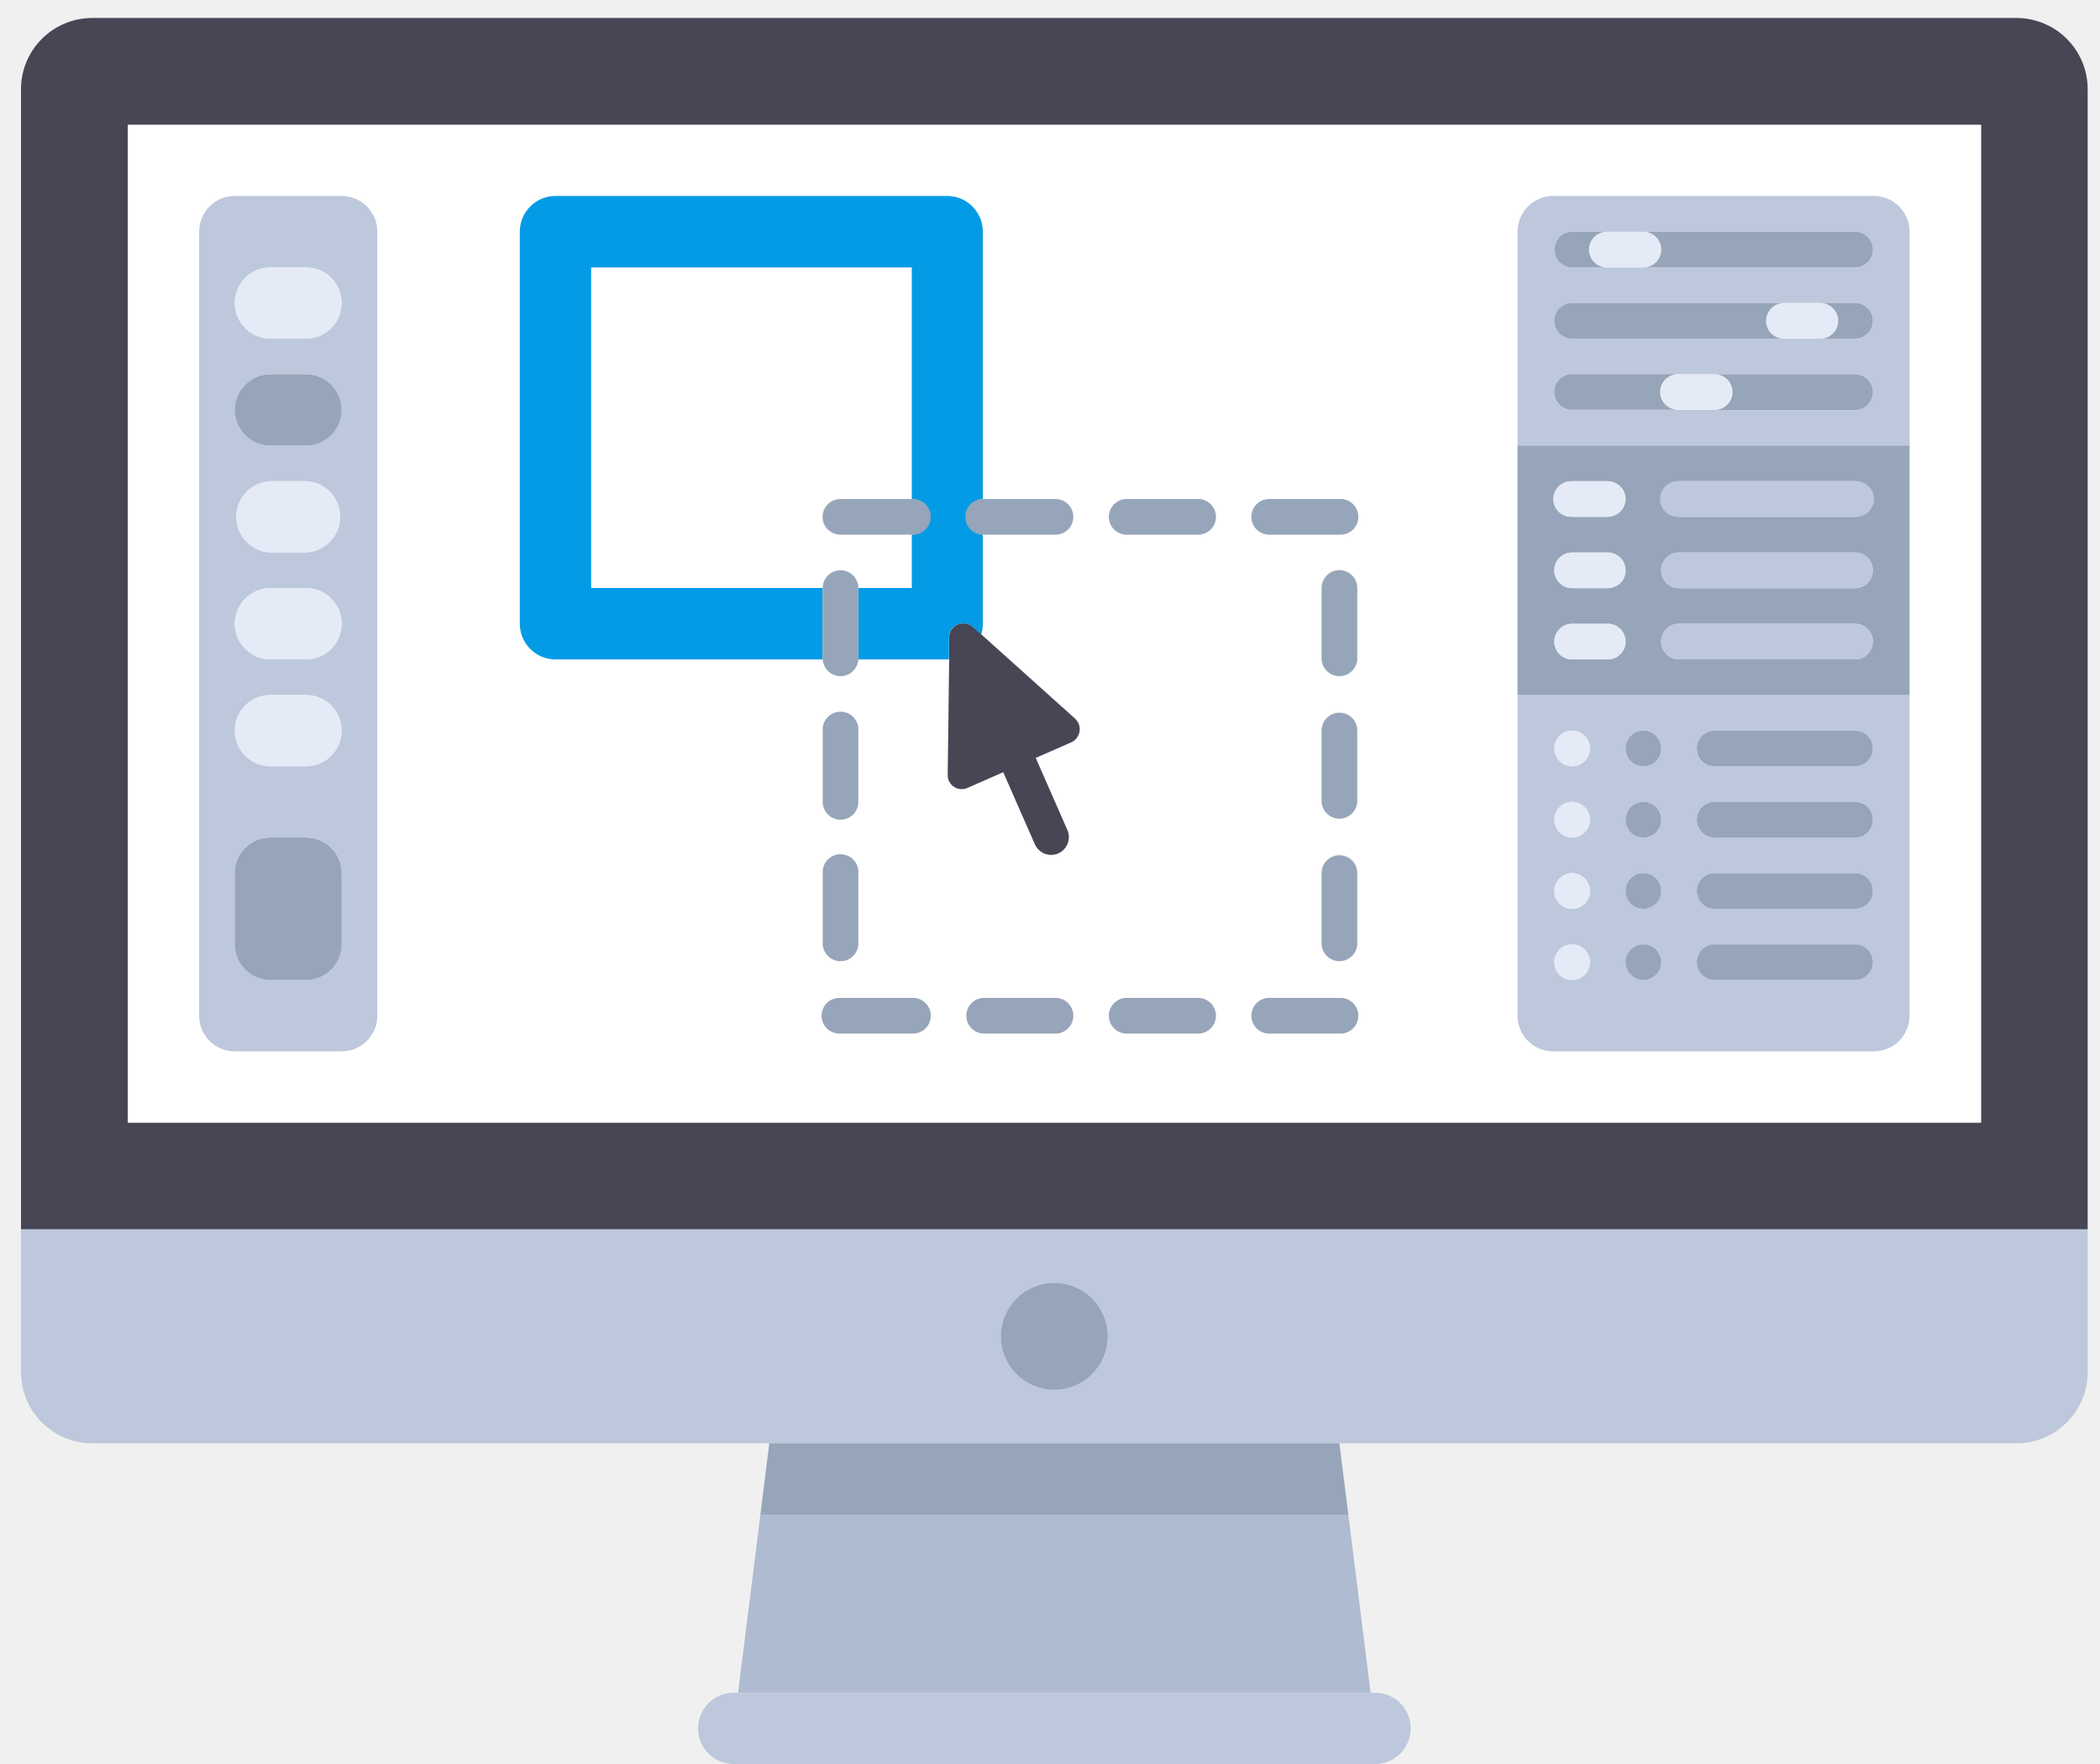
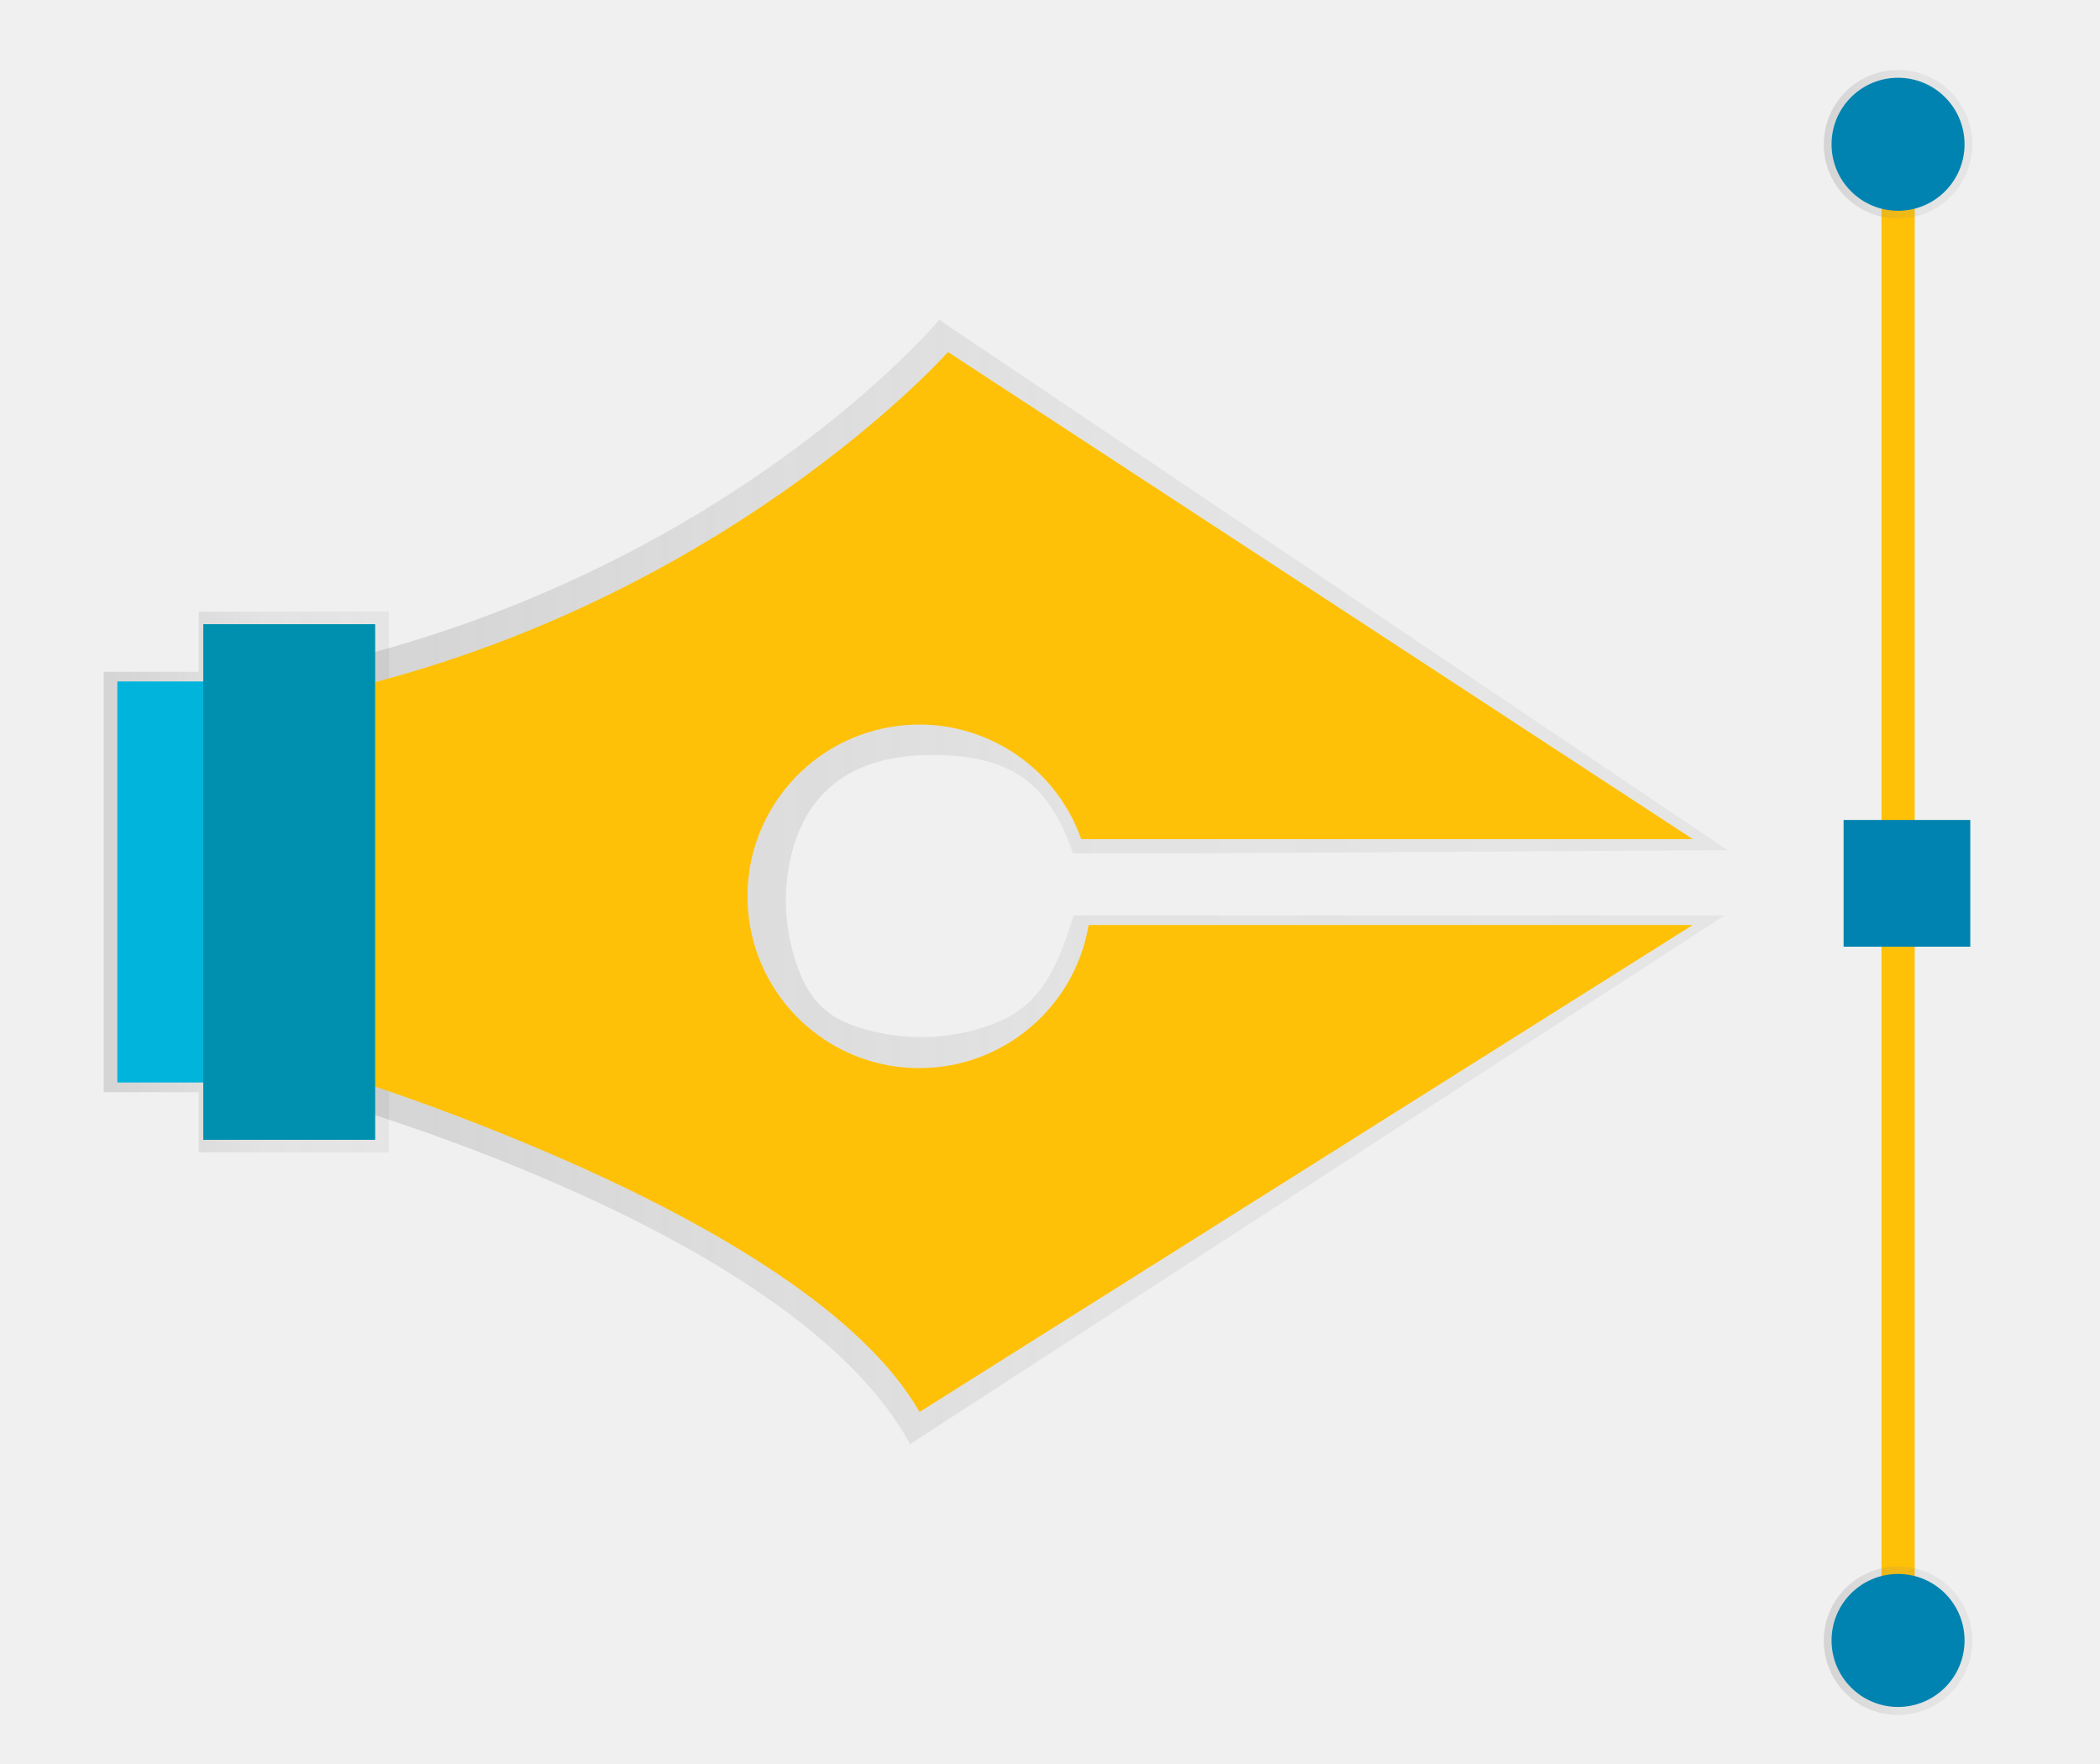
- <svg xmlns="http://www.w3.org/2000/svg" id="design_icon" viewBox="0 0 300 252">
+ <svg xmlns="http://www.w3.org/2000/svg" xmlns:xlink="http://www.w3.org/1999/xlink" id="design_icon" viewBox="0 0 300 252">
  <defs>
-     <style>.cls-1{fill:#464655;}.cls-2{fill:#fff;}.cls-3{fill:#bec8dc;}.cls-4{fill:#afbbd0;}.cls-5{fill:#96a5b9;}.cls-6{fill:#e4eaf6;}.cls-7{fill:#039be5;}</style>
+     <style>.cls-1{fill:url(#linear-gradient);}.cls-2{fill:url(#linear-gradient-2);}.cls-3{fill:#ffc107;}.cls-4{fill:#00b4db;}.cls-5{fill:#0083b0;}.cls-6{fill:url(#linear-gradient-3);}.cls-7{fill:url(#linear-gradient-4);}.cls-8{opacity:0.2;isolation:isolate;}</style>
+     <linearGradient id="linear-gradient" x1="-601.19" y1="1451.69" x2="-601.19" y2="1492.42" gradientTransform="matrix(0, 1, 1, 0, -1436.88, 727.19)" gradientUnits="userSpaceOnUse">
+       <stop offset="0" stop-color="gray" stop-opacity="0.25" />
+       <stop offset="0.54" stop-color="gray" stop-opacity="0.12" />
+       <stop offset="1" stop-color="gray" stop-opacity="0.1" />
+     </linearGradient>
+     <linearGradient id="linear-gradient-2" x1="-455.13" y1="1353.16" x2="-455.13" y2="1554.56" gradientTransform="matrix(0, 1, 1, 0, -1307.75, 581.13)" xlink:href="#linear-gradient" />
+     <linearGradient id="linear-gradient-3" x1="-706.57" y1="1697.42" x2="-706.57" y2="1718.65" xlink:href="#linear-gradient" />
+     <linearGradient id="linear-gradient-4" x1="-492.8" y1="1697.42" x2="-492.8" y2="1718.65" xlink:href="#linear-gradient" />
  </defs>
-   <path class="cls-1" d="M288.06,2.57H13.18A10.18,10.18,0,0,0,3,12.75V175.64H298.24V12.75A10.18,10.18,0,0,0,288.06,2.57ZM283,160.37H18.27V17.84H283Z" />
-   <path class="cls-2" d="M120.08,81.47A2.54,2.54,0,0,1,122.62,84h7.64V76.38H120.08a2.55,2.55,0,1,1,0-5.09h10.18V38.2H84.45V84h33.08A2.55,2.55,0,0,1,120.08,81.47Z" />
-   <path class="cls-2" d="M18.27,160.37H283V17.84H18.27Zm112-12.72H120.08a2.55,2.55,0,1,1,0-5.09h10.18a2.55,2.55,0,1,1,0,5.09Zm-10.18-25.46a2.54,2.54,0,0,1,2.54,2.55v10.18a2.55,2.55,0,0,1-5.09,0V124.74A2.55,2.55,0,0,1,120.08,122.19Zm-2.55-7.63V104.38a2.55,2.55,0,1,1,5.09,0v10.18a2.55,2.55,0,0,1-5.09,0Zm33.09,33.09H140.44a2.55,2.55,0,0,1,0-5.09h10.18a2.55,2.55,0,1,1,0,5.09Zm43.27-12.73a2.55,2.55,0,0,1-5.09,0V124.74a2.55,2.55,0,1,1,5.09,0Zm0-20.36a2.55,2.55,0,0,1-5.09,0V104.38a2.55,2.55,0,1,1,5.09,0Zm0-20.36a2.55,2.55,0,0,1-5.09,0V84a2.55,2.55,0,1,1,5.09,0Zm22.91,5.09V33.11A5.09,5.09,0,0,1,221.89,28H267.7a5.09,5.09,0,0,1,5.09,5.09v112a5.09,5.09,0,0,1-5.09,5.09H221.89a5.09,5.09,0,0,1-5.09-5.09Zm-35.64-28h10.18a2.55,2.55,0,1,1,0,5.09H181.16a2.55,2.55,0,0,1,0-5.09Zm0,71.27h10.18a2.55,2.55,0,1,1,0,5.09H181.16a2.55,2.55,0,0,1,0-5.09ZM160.8,71.29H171a2.55,2.55,0,1,1,0,5.09H160.8a2.55,2.55,0,0,1,0-5.09Zm0,71.27H171a2.55,2.55,0,1,1,0,5.09H160.8a2.55,2.55,0,0,1,0-5.09ZM74.27,33.11A5.09,5.09,0,0,1,79.36,28h56a5.09,5.09,0,0,1,5.09,5.09V71.29h10.18a2.55,2.55,0,1,1,0,5.09H140.44V89.11a5.17,5.17,0,0,1-.25,1.58l13.36,12a2.05,2.05,0,0,1-.55,3.4l-5.06,2.22,4.52,10.3a2.54,2.54,0,0,1-4.66,2l-4.52-10.29-5.06,2.22a2,2,0,0,1-2.87-1.9l.22-16.45H122.62a2.55,2.55,0,0,1-5.09,0H79.36a5.09,5.09,0,0,1-5.1-5.09v-56Zm-45.82,0A5.09,5.09,0,0,1,33.54,28H48.81a5.09,5.09,0,0,1,5.09,5.09v112a5.09,5.09,0,0,1-5.09,5.09H33.54a5.09,5.09,0,0,1-5.09-5.09Z" />
-   <path class="cls-3" d="M3,196a10.19,10.19,0,0,0,10.18,10.19H288.06A10.18,10.18,0,0,0,298.24,196V175.64H3Zm147.62-12.72a7.64,7.64,0,1,1-7.63,7.63A7.64,7.64,0,0,1,150.62,183.28Z" />
-   <polygon class="cls-4" points="105.44 241.82 195.8 241.82 192.62 216.37 108.63 216.37 105.44 241.82" />
-   <path class="cls-3" d="M104.81,241.82a5.09,5.09,0,1,0,0,10.18h91.63a5.09,5.09,0,1,0,0-10.18H104.81Z" />
-   <polygon class="cls-5" points="108.63 216.37 192.62 216.37 191.34 206.19 109.9 206.19 108.63 216.37" />
-   <circle class="cls-5" cx="150.62" cy="190.91" r="7.64" />
-   <path class="cls-3" d="M33.54,150.19H48.81a5.09,5.09,0,0,0,5.09-5.09v-112A5.09,5.09,0,0,0,48.81,28H33.54a5.09,5.09,0,0,0-5.09,5.09v112A5.09,5.09,0,0,0,33.54,150.19Zm5.09-112h5.09a5.09,5.09,0,1,1,0,10.18H38.63a5.09,5.09,0,1,1,0-10.18Zm0,15.27h5.09a5.09,5.09,0,0,1,0,10.18H38.63a5.09,5.09,0,0,1,0-10.18Zm0,15.27h5.09a5.1,5.1,0,0,1,0,10.19H38.63a5.1,5.1,0,0,1,0-10.19Zm0,15.28h5.09a5.09,5.09,0,0,1,0,10.18H38.63a5.09,5.09,0,0,1,0-10.18Zm0,15.27h5.09a5.09,5.09,0,1,1,0,10.18H38.63a5.09,5.09,0,0,1,0-10.18Zm-5.09,25.45a5.09,5.09,0,0,1,5.09-5.09h5.09a5.09,5.09,0,0,1,5.09,5.09v10.18A5.09,5.09,0,0,1,43.72,140H38.63a5.09,5.09,0,0,1-5.09-5.09Z" />
-   <path class="cls-6" d="M38.63,48.38h5.09a5.09,5.09,0,1,0,0-10.18H38.63a5.09,5.09,0,1,0,0,10.18Z" />
-   <path class="cls-5" d="M38.63,63.65h5.09a5.09,5.09,0,0,0,0-10.18H38.63a5.09,5.09,0,0,0,0,10.18Z" />
-   <path class="cls-6" d="M38.63,78.93h5.09a5.1,5.1,0,0,0,0-10.19H38.63a5.1,5.1,0,0,0,0,10.19Z" />
-   <path class="cls-6" d="M38.63,94.2h5.09a5.09,5.09,0,0,0,0-10.18H38.63a5.09,5.09,0,0,0,0,10.18Z" />
-   <path class="cls-6" d="M38.63,109.47h5.09a5.09,5.09,0,1,0,0-10.18H38.63a5.09,5.09,0,0,0,0,10.18Z" />
-   <path class="cls-5" d="M38.63,140h5.09a5.09,5.09,0,0,0,5.09-5.09V124.74a5.09,5.09,0,0,0-5.09-5.09H38.63a5.09,5.09,0,0,0-5.09,5.09v10.18A5.09,5.09,0,0,0,38.63,140Z" />
-   <path class="cls-3" d="M272.79,33.11A5.09,5.09,0,0,0,267.7,28H221.89a5.09,5.09,0,0,0-5.09,5.09V63.65h56V33.11Zm-7.63,25.45H224.43a2.55,2.55,0,0,1,0-5.09h40.73a2.55,2.55,0,0,1,0,5.09Zm0-10.18H224.43a2.55,2.55,0,0,1,0-5.09h40.73a2.55,2.55,0,0,1,0,5.09Zm0-10.18H224.43a2.55,2.55,0,0,1,0-5.09h40.73a2.55,2.55,0,0,1,0,5.09Z" />
-   <path class="cls-3" d="M221.89,150.19H267.7a5.09,5.09,0,0,0,5.09-5.09V99.29h-56V145.1A5.09,5.09,0,0,0,221.89,150.19Zm22.9-45.81h20.37a2.55,2.55,0,0,1,0,5.09H244.79a2.55,2.55,0,0,1,0-5.09Zm0,10.18h20.37a2.55,2.55,0,0,1,0,5.09H244.79a2.55,2.55,0,0,1,0-5.09Zm0,10.18h20.37a2.55,2.55,0,0,1,0,5.09H244.79a2.55,2.55,0,0,1,0-5.09Zm0,10.18h20.37a2.55,2.55,0,0,1,0,5.09H244.79a2.55,2.55,0,0,1,0-5.09Zm-10.18-30.54h0a2.55,2.55,0,1,1,0,5.09h0a2.55,2.55,0,0,1,0-5.09Zm0,10.18h0a2.55,2.55,0,1,1,0,5.09h0a2.55,2.55,0,0,1,0-5.09Zm0,10.18h0a2.55,2.55,0,1,1,0,5.09h0a2.55,2.55,0,0,1,0-5.09Zm0,10.18h0a2.55,2.55,0,1,1,0,5.09h0a2.55,2.55,0,0,1,0-5.09Zm-10.18-30.54h0a2.55,2.55,0,1,1,0,5.09h0a2.55,2.55,0,0,1,0-5.09Zm0,10.18h0a2.55,2.55,0,1,1,0,5.09h0a2.55,2.55,0,0,1,0-5.09Zm0,10.18h0a2.55,2.55,0,1,1,0,5.09h0a2.55,2.55,0,0,1,0-5.09Zm0,10.18h0a2.55,2.55,0,1,1,0,5.09h0a2.55,2.55,0,0,1,0-5.09Z" />
-   <path class="cls-5" d="M272.79,63.65h-56V99.29h56ZM229.52,94.2h-5.09a2.55,2.55,0,0,1,0-5.09h5.09a2.55,2.55,0,1,1,0,5.09Zm0-10.18h-5.09a2.55,2.55,0,0,1,0-5.09h5.09a2.55,2.55,0,1,1,0,5.09Zm0-10.19h-5.09a2.55,2.55,0,0,1,0-5.09h5.09a2.55,2.55,0,1,1,0,5.09ZM265.16,94.2H239.7a2.55,2.55,0,0,1,0-5.09h25.46a2.55,2.55,0,0,1,0,5.09Zm0-10.18H239.7a2.55,2.55,0,0,1,0-5.09h25.46a2.55,2.55,0,0,1,0,5.09Zm0-10.19H239.7a2.55,2.55,0,0,1,0-5.09h25.46a2.55,2.55,0,0,1,0,5.09Z" />
-   <path class="cls-5" d="M265.16,33.11H234.61a2.55,2.55,0,1,1,0,5.09h30.55a2.55,2.55,0,0,0,0-5.09Z" />
-   <path class="cls-5" d="M227,35.66a2.55,2.55,0,0,1,2.54-2.55h-5.09a2.55,2.55,0,0,0,0,5.09h5.09A2.54,2.54,0,0,1,227,35.66Z" />
-   <path class="cls-5" d="M265.16,53.47H244.79a2.55,2.55,0,1,1,0,5.09h20.37a2.55,2.55,0,0,0,0-5.09Z" />
-   <path class="cls-5" d="M237.16,56a2.55,2.55,0,0,1,2.54-2.55H224.43a2.55,2.55,0,0,0,0,5.09H239.7A2.54,2.54,0,0,1,237.16,56Z" />
-   <path class="cls-3" d="M265.16,68.74H239.7a2.55,2.55,0,0,0,0,5.1h25.46a2.55,2.55,0,0,0,0-5.1Z" />
-   <path class="cls-5" d="M252.43,45.84A2.55,2.55,0,0,1,255,43.29H224.43a2.55,2.55,0,0,0,0,5.09H255A2.55,2.55,0,0,1,252.43,45.84Z" />
-   <path class="cls-5" d="M265.16,43.29h-5.09a2.55,2.55,0,0,1,0,5.09h5.09a2.55,2.55,0,0,0,0-5.09Z" />
-   <path class="cls-6" d="M237.16,35.66a2.55,2.55,0,0,0-2.55-2.55h-5.09a2.55,2.55,0,0,0,0,5.09h5.09A2.55,2.55,0,0,0,237.16,35.66Z" />
-   <path class="cls-6" d="M247.34,56a2.55,2.55,0,0,0-2.55-2.55H239.7a2.55,2.55,0,0,0,0,5.09h5.09A2.55,2.55,0,0,0,247.34,56Z" />
-   <path class="cls-6" d="M229.52,68.74h-5.09a2.55,2.55,0,0,0,0,5.1h5.09a2.55,2.55,0,0,0,0-5.1Z" />
-   <path class="cls-3" d="M265.16,78.93H239.7a2.55,2.55,0,0,0,0,5.09h25.46a2.55,2.55,0,0,0,0-5.09Z" />
-   <path class="cls-6" d="M229.52,78.93h-5.09a2.55,2.55,0,0,0,0,5.09h5.09a2.55,2.55,0,1,0,0-5.09Z" />
-   <path class="cls-3" d="M265.16,89.11H239.7a2.55,2.55,0,0,0,0,5.09h25.46a2.55,2.55,0,0,0,0-5.09Z" />
-   <path class="cls-6" d="M229.52,89.11h-5.09a2.55,2.55,0,0,0,0,5.09h5.09a2.55,2.55,0,1,0,0-5.09Z" />
-   <path class="cls-6" d="M224.43,119.65h0a2.55,2.55,0,1,0,0-5.09h0a2.55,2.55,0,0,0,0,5.09Z" />
-   <path class="cls-6" d="M224.43,109.47h0a2.55,2.55,0,1,0,0-5.09h0a2.55,2.55,0,0,0,0,5.09Z" />
-   <path class="cls-6" d="M224.43,140h0a2.55,2.55,0,1,0,0-5.09h0a2.55,2.55,0,0,0,0,5.09Z" />
-   <path class="cls-6" d="M224.43,129.83h0a2.55,2.55,0,1,0,0-5.09h0a2.55,2.55,0,0,0,0,5.09Z" />
-   <path class="cls-5" d="M234.61,119.65h0a2.55,2.55,0,1,0,0-5.09h0a2.55,2.55,0,0,0,0,5.09Z" />
-   <path class="cls-5" d="M234.61,109.47h0a2.55,2.55,0,1,0,0-5.09h0a2.55,2.55,0,0,0,0,5.09Z" />
-   <path class="cls-5" d="M234.61,140h0a2.55,2.55,0,1,0,0-5.09h0a2.55,2.55,0,0,0,0,5.09Z" />
-   <path class="cls-5" d="M234.61,129.83h0a2.55,2.55,0,1,0,0-5.09h0a2.55,2.55,0,0,0,0,5.09Z" />
-   <path class="cls-5" d="M244.79,119.65h20.37a2.55,2.55,0,0,0,0-5.09H244.79a2.55,2.55,0,0,0,0,5.09Z" />
-   <path class="cls-5" d="M244.79,109.47h20.37a2.55,2.55,0,0,0,0-5.09H244.79a2.55,2.55,0,0,0,0,5.09Z" />
-   <path class="cls-5" d="M244.79,140h20.37a2.55,2.55,0,0,0,0-5.09H244.79a2.55,2.55,0,0,0,0,5.09Z" />
-   <path class="cls-5" d="M244.79,129.83h20.37a2.55,2.55,0,0,0,0-5.09H244.79a2.55,2.55,0,0,0,0,5.09Z" />
-   <path class="cls-6" d="M262.61,45.84a2.55,2.55,0,0,0-2.54-2.55H255a2.55,2.55,0,1,0,0,5.09h5.09A2.54,2.54,0,0,0,262.61,45.84Z" />
-   <path class="cls-7" d="M79.36,94.2h38.17V84H84.45V38.2h45.81V71.29a2.55,2.55,0,0,1,0,5.09V84h-7.64V94.2h12.95l0-3.06a2,2,0,0,1,3.4-1.5l1.18,1.06a5.17,5.17,0,0,0,.25-1.58V76.38a2.55,2.55,0,0,1,0-5.09V33.11A5.09,5.09,0,0,0,135.35,28h-56a5.09,5.09,0,0,0-5.09,5.09v56A5.09,5.09,0,0,0,79.36,94.2Z" />
-   <path class="cls-5" d="M120.08,117.1a2.53,2.53,0,0,0,2.54-2.54V104.38a2.55,2.55,0,1,0-5.09,0v10.18A2.54,2.54,0,0,0,120.08,117.1Z" />
-   <path class="cls-5" d="M181.16,147.65h10.18a2.55,2.55,0,1,0,0-5.09H181.16a2.55,2.55,0,0,0,0,5.09Z" />
-   <path class="cls-5" d="M191.34,122.19a2.55,2.55,0,0,0-2.54,2.55v10.18a2.55,2.55,0,0,0,5.09,0V124.74A2.55,2.55,0,0,0,191.34,122.19Z" />
-   <path class="cls-5" d="M181.16,76.38h10.18a2.55,2.55,0,1,0,0-5.09H181.16a2.55,2.55,0,0,0,0,5.09Z" />
-   <path class="cls-5" d="M191.34,81.47A2.55,2.55,0,0,0,188.8,84V94.2a2.55,2.55,0,0,0,5.09,0V84A2.55,2.55,0,0,0,191.34,81.47Z" />
-   <path class="cls-5" d="M150.62,142.56H140.44a2.55,2.55,0,0,0,0,5.09h10.18a2.55,2.55,0,1,0,0-5.09Z" />
-   <path class="cls-5" d="M120.08,81.47A2.55,2.55,0,0,0,117.53,84V94.2a2.55,2.55,0,0,0,5.09,0V84A2.54,2.54,0,0,0,120.08,81.47Z" />
-   <path class="cls-5" d="M130.26,142.56H120.08a2.55,2.55,0,1,0,0,5.09h10.18a2.55,2.55,0,1,0,0-5.09Z" />
-   <path class="cls-5" d="M117.53,134.92a2.55,2.55,0,0,0,5.09,0V124.74a2.55,2.55,0,1,0-5.09,0Z" />
-   <path class="cls-5" d="M191.34,101.83a2.55,2.55,0,0,0-2.54,2.55v10.18a2.55,2.55,0,0,0,5.09,0V104.38A2.55,2.55,0,0,0,191.34,101.83Z" />
-   <path class="cls-5" d="M160.8,76.38H171a2.55,2.55,0,1,0,0-5.09H160.8a2.55,2.55,0,0,0,0,5.09Z" />
-   <path class="cls-5" d="M117.53,73.83a2.55,2.55,0,0,0,2.55,2.55h10.18a2.55,2.55,0,1,0,0-5.09H120.08A2.55,2.55,0,0,0,117.53,73.83Z" />
-   <path class="cls-5" d="M160.8,147.65H171a2.55,2.55,0,1,0,0-5.09H160.8a2.55,2.55,0,0,0,0,5.09Z" />
-   <path class="cls-5" d="M137.9,73.83a2.54,2.54,0,0,0,2.54,2.55h10.18a2.55,2.55,0,1,0,0-5.09H140.44A2.54,2.54,0,0,0,137.9,73.83Z" />
-   <path class="cls-1" d="M135.6,91.13l0,3.06-.21,16.45a2,2,0,0,0,2.86,1.9l5.07-2.23,4.52,10.3a2.53,2.53,0,0,0,2.33,1.52,2.45,2.45,0,0,0,1-.21,2.54,2.54,0,0,0,1.31-3.35l-4.52-10.3,5.06-2.22a2.05,2.05,0,0,0,.55-3.4l-13.36-12L139,89.63A2,2,0,0,0,135.6,91.13Z" />
+   <polygon class="cls-1" points="55.54 164.62 55.54 87.38 28.39 87.38 28.39 95.97 14.81 95.97 14.81 156.03 28.39 156.03 28.39 164.62 55.54 164.62" />
+   <path class="cls-2" d="M246.36,130.78h-93c-2.78,9.24-5.61,13.29-11.66,15.57a29.23,29.23,0,0,1-16.94,1c-6.25-1.46-9.58-4.14-11.52-11.44a27.82,27.82,0,0,1-.44-12.67c2-10.09,8.92-15.39,20.32-15.39,10.91,0,16.7,3.74,20.14,14.05h17.47l76.08-.45L134.18,45.69S103.89,81.93,45.4,95.19v61.62s67.9,18.55,84.61,49.5Z" />
+   <path class="cls-3" d="M241.82,132.14h-86.3a24.54,24.54,0,1,1-1.06-12.27h87.36L135.43,50.29s-32.74,36.83-90,49.11v53.2s69.58,20.46,85.93,49.11Z" />
+   <rect class="cls-3" x="268.78" y="25.36" width="4.75" height="94.99" />
+   <rect class="cls-3" x="268.78" y="132.23" width="4.75" height="94.99" />
+   <rect class="cls-4" x="16.76" y="97.35" width="20.46" height="57.29" />
+   <rect class="cls-5" x="263.37" y="117.14" width="18.1" height="18.1" />
+   <circle class="cls-6" cx="271.15" cy="20.61" r="10.61" />
+   <circle class="cls-7" cx="271.15" cy="234.39" r="10.61" />
+   <circle class="cls-5" cx="271.15" cy="20.61" r="9.5" />
+   <circle class="cls-5" cx="271.15" cy="234.35" r="9.5" />
+   <rect class="cls-4" x="29.04" y="89.17" width="24.55" height="73.66" />
+   <rect class="cls-8" x="29.04" y="89.17" width="24.55" height="73.66" />
</svg>
